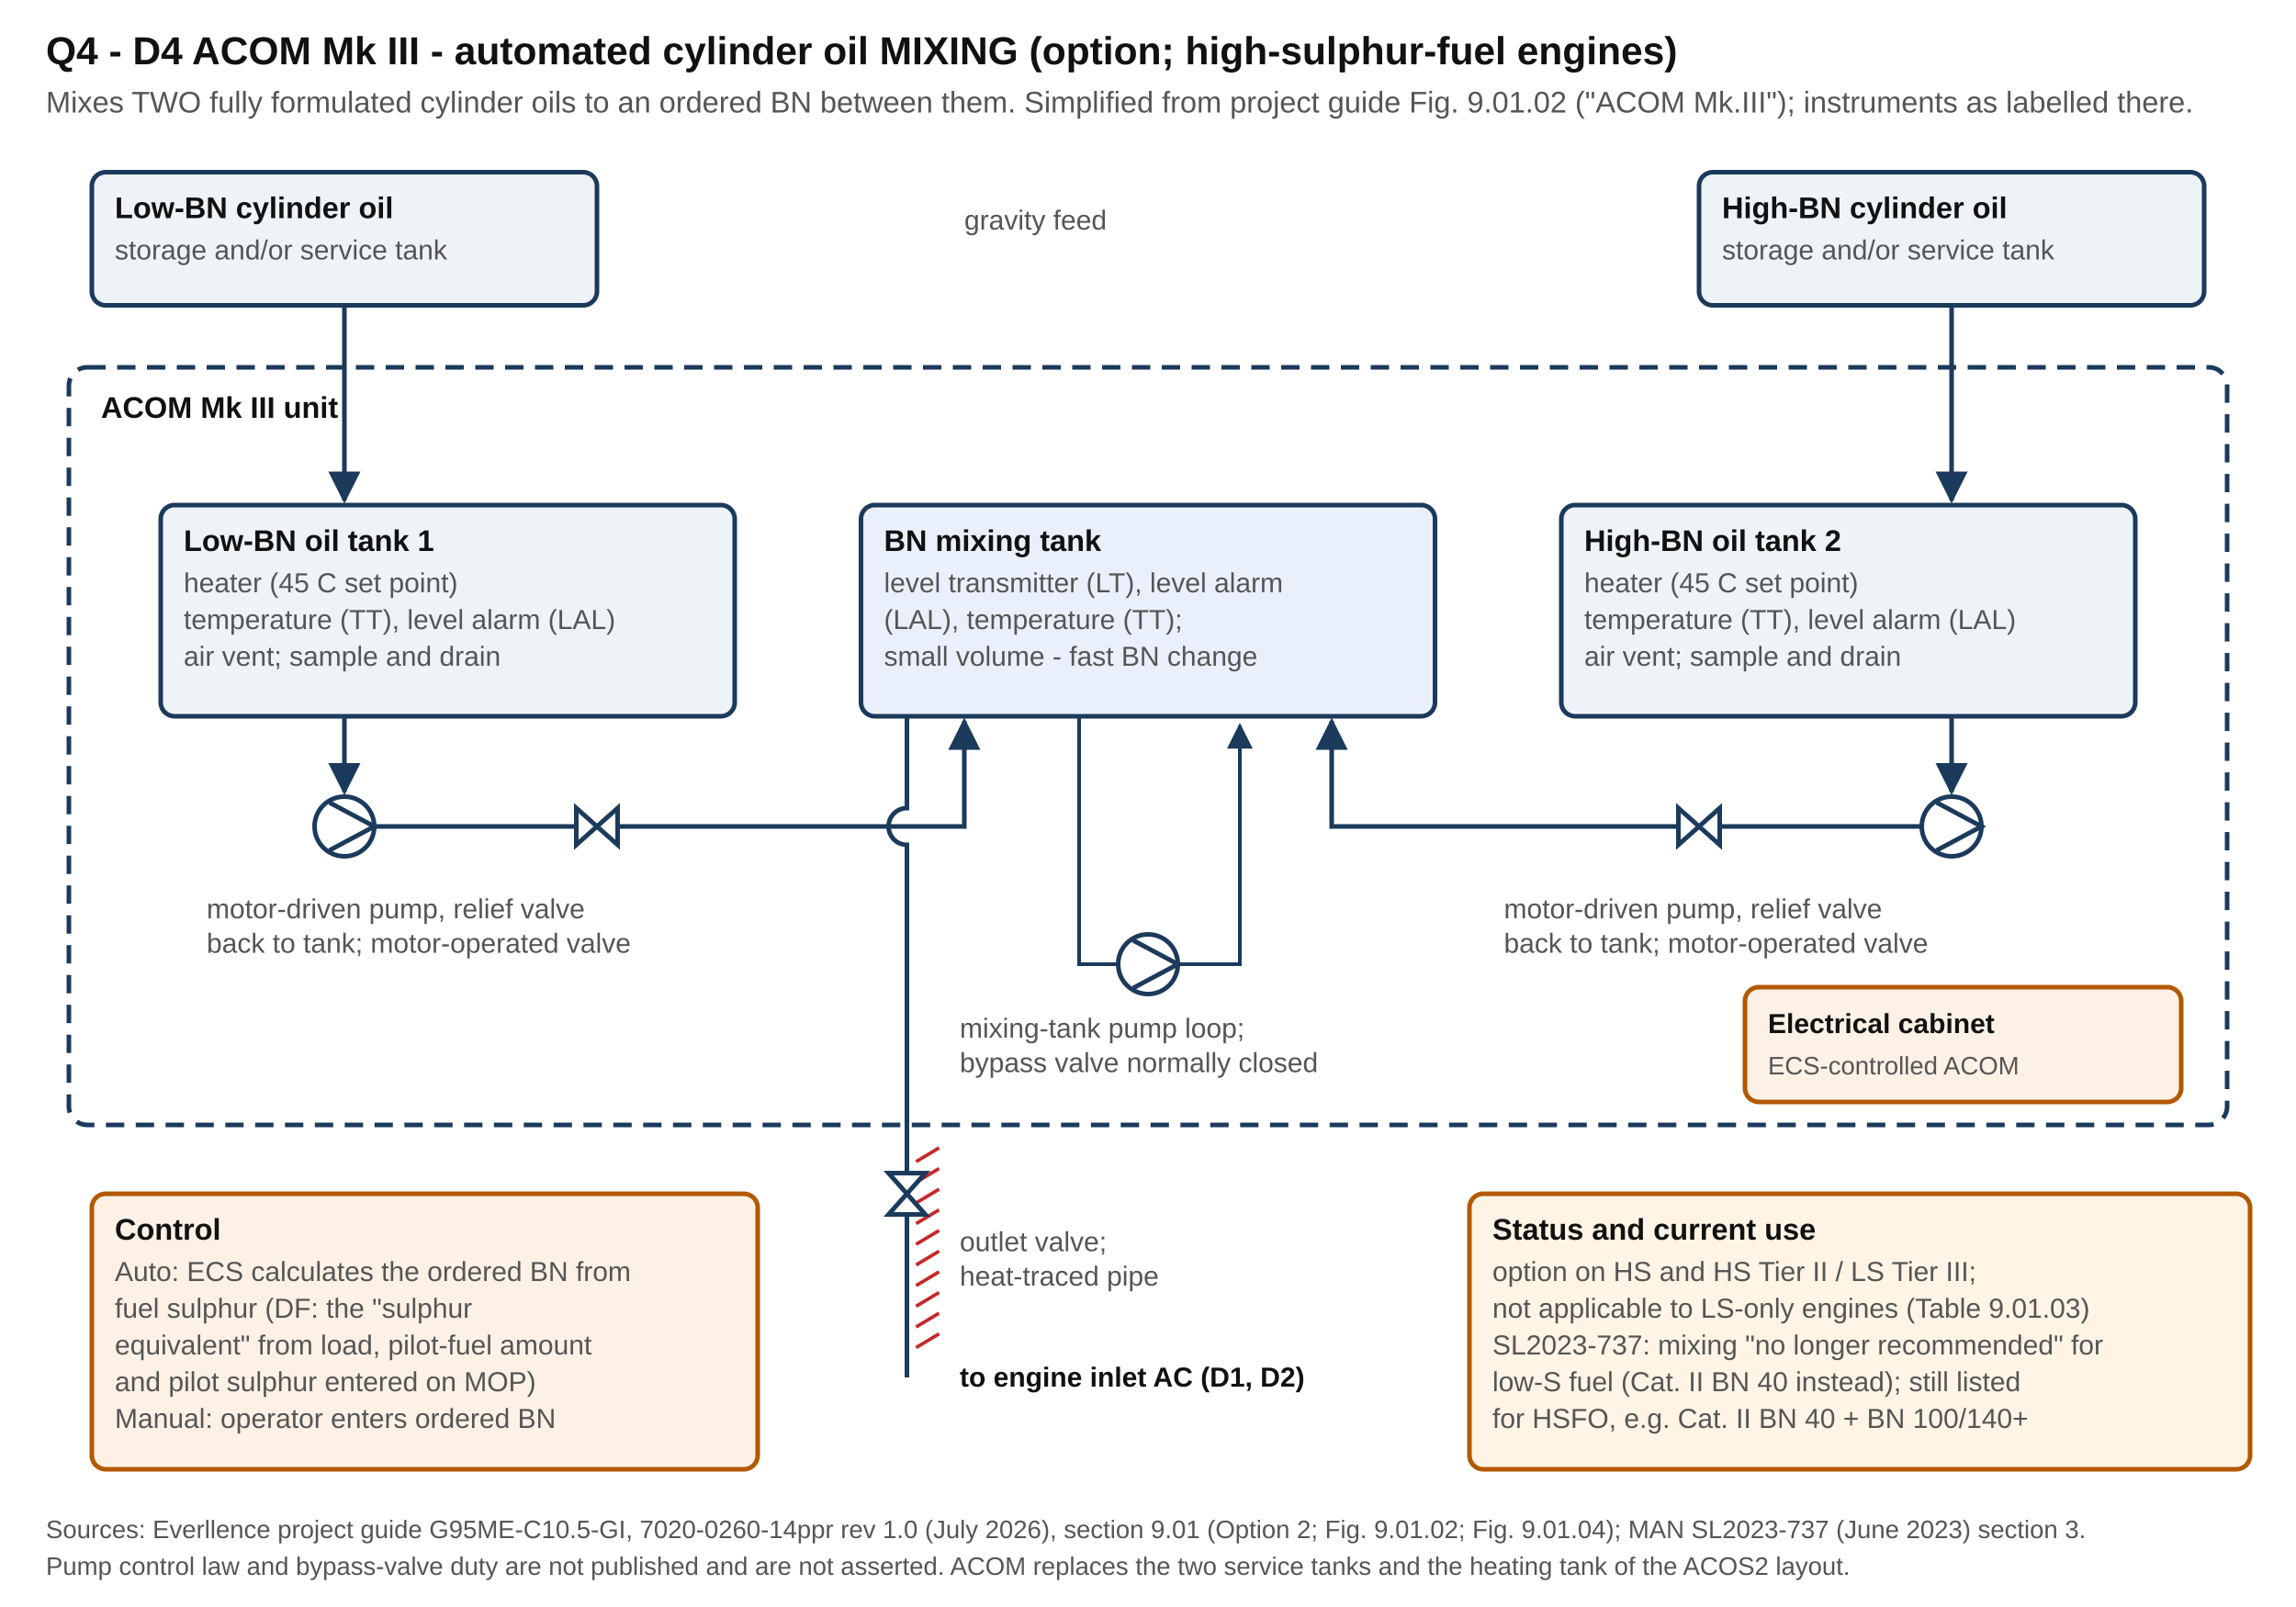
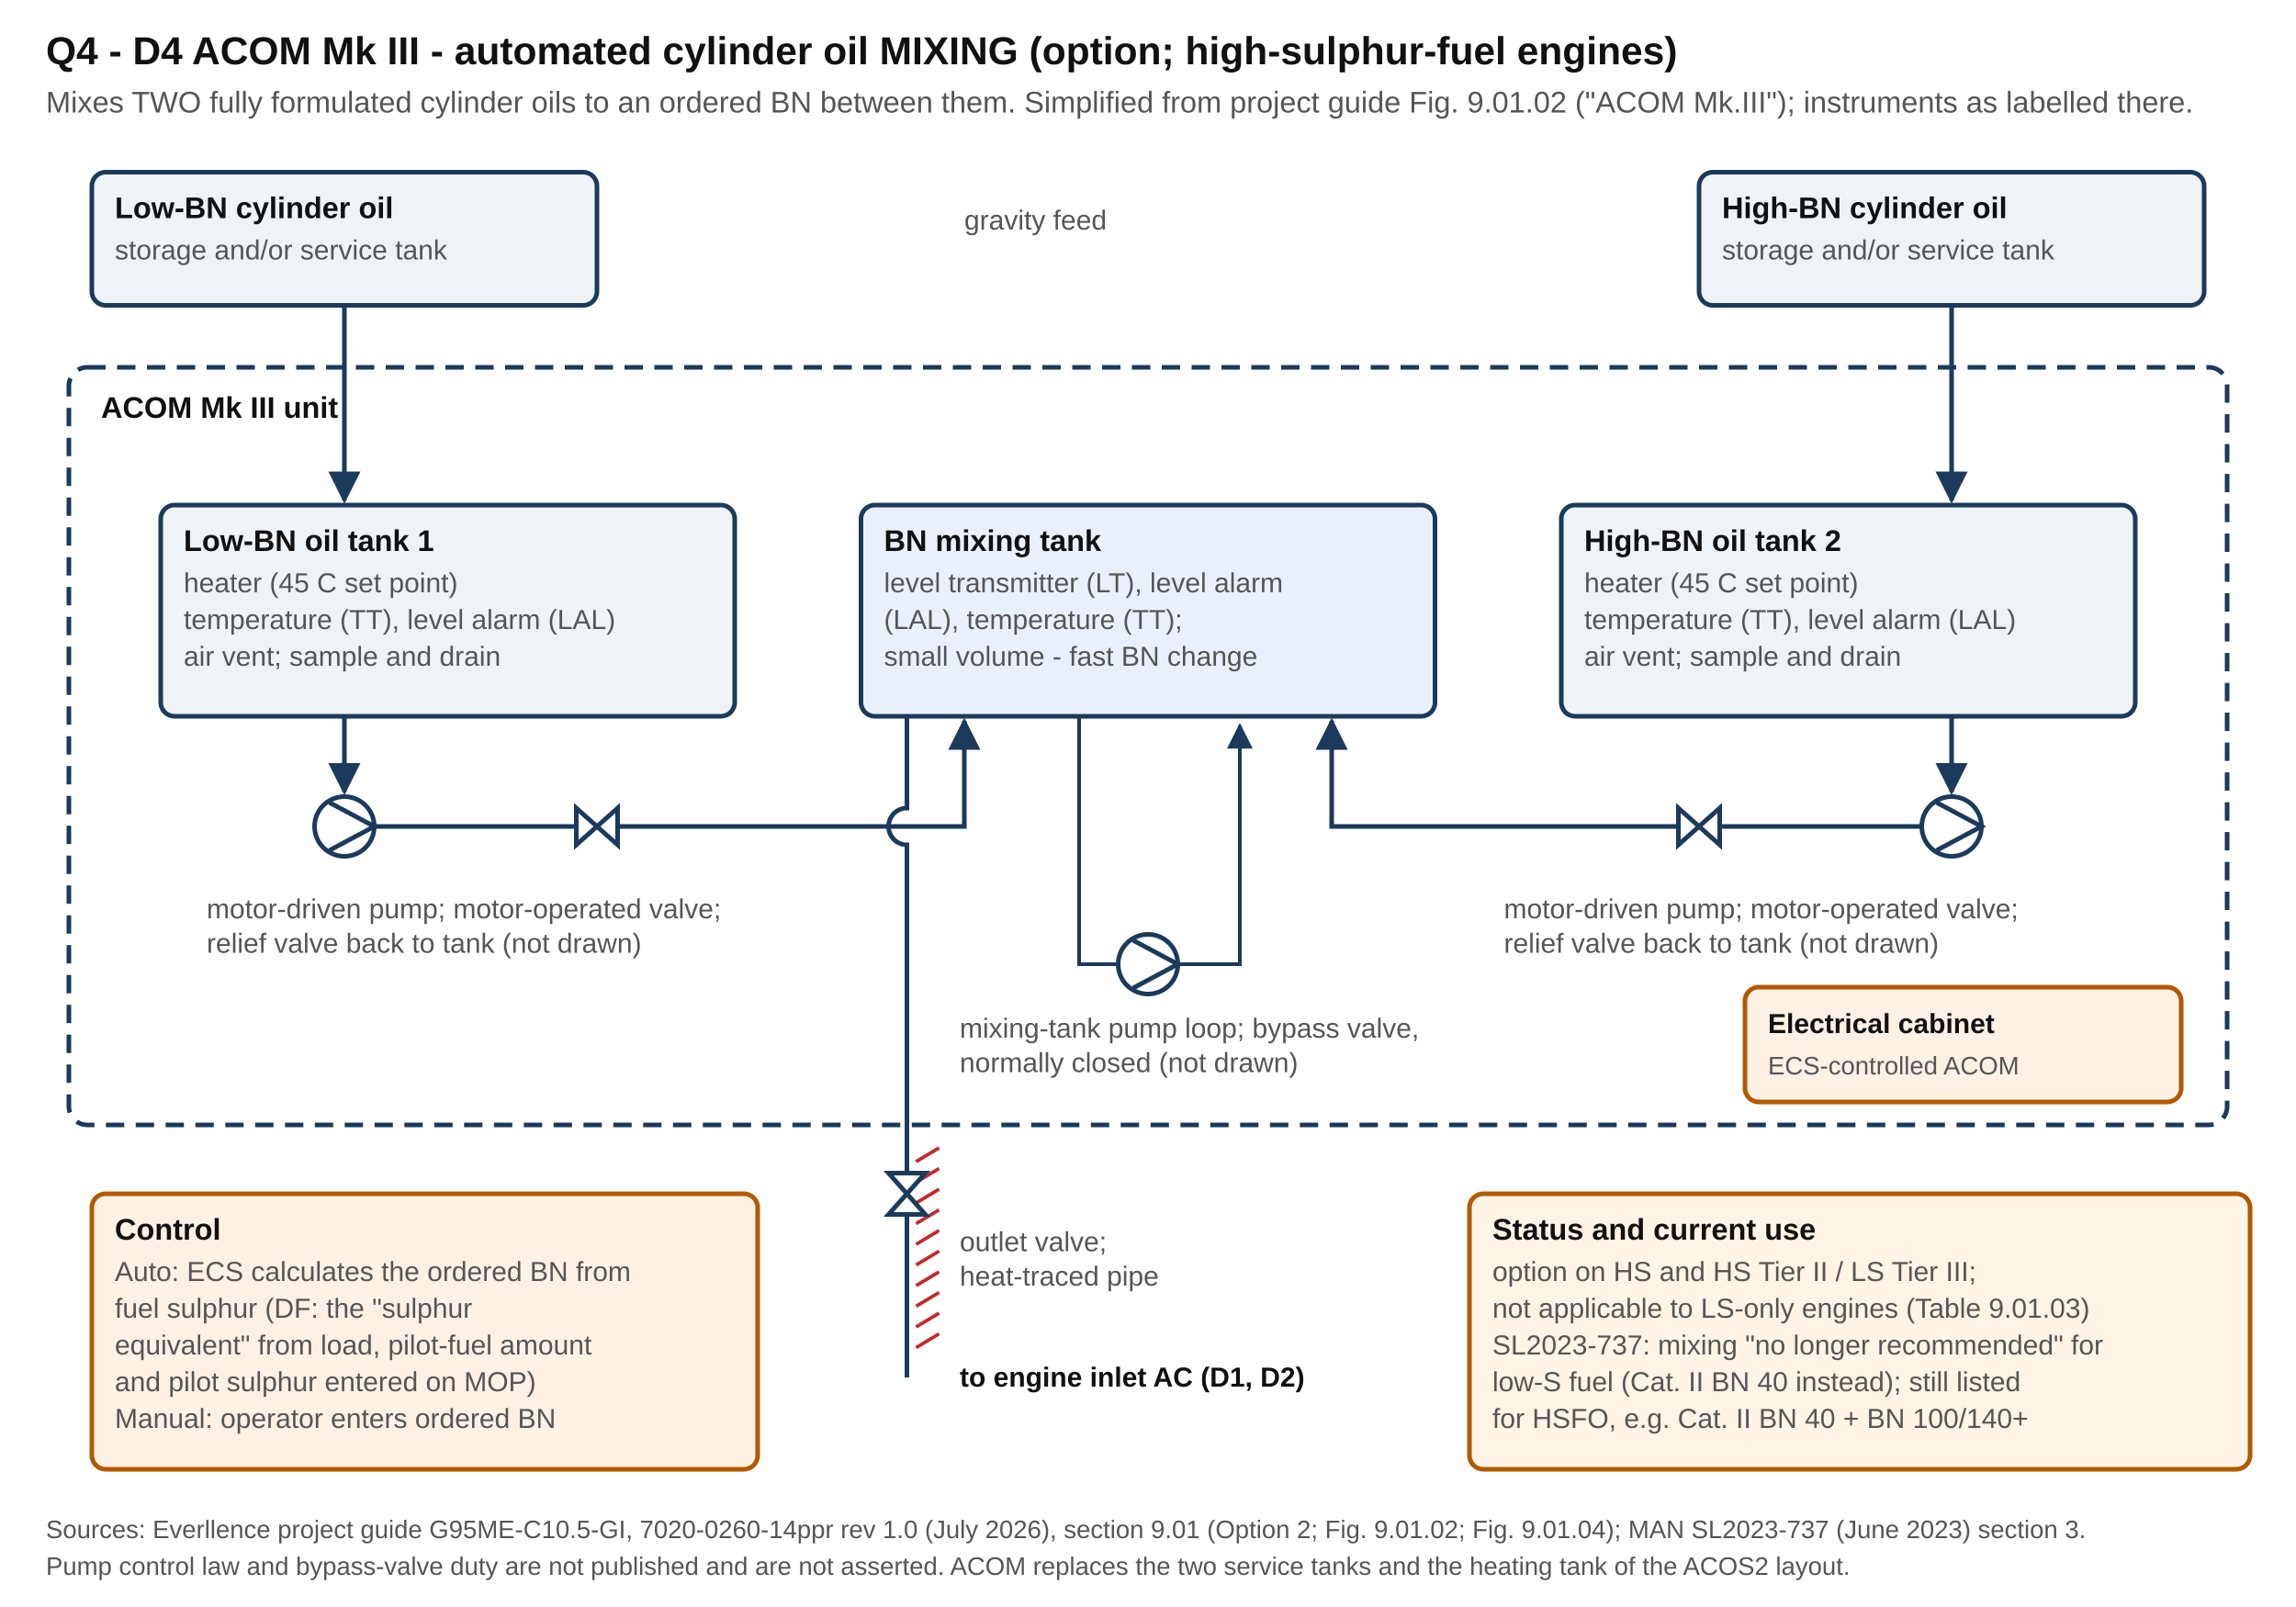
<svg xmlns="http://www.w3.org/2000/svg" viewBox="0 0 1000 700" font-family="Arial, Helvetica, sans-serif" font-size="13" role="img" aria-labelledby="t d">
  <defs>
    <marker id="a" viewBox="0 0 10 10" refX="9" refY="5" markerWidth="7" markerHeight="7" orient="auto-start-reverse">
      <path d="M0 0 L10 5 L0 10 z" fill="#1b3a5c" />
    </marker>
    <marker id="ac" viewBox="0 0 10 10" refX="9" refY="5" markerWidth="7" markerHeight="7" orient="auto-start-reverse">
      <path d="M0 0 L10 5 L0 10 z" fill="#b35900" />
    </marker>
    <marker id="ah" viewBox="0 0 10 10" refX="9" refY="5" markerWidth="7" markerHeight="7" orient="auto-start-reverse">
      <path d="M0 0 L10 5 L0 10 z" fill="#2e7d32" />
    </marker>
  </defs>
  <rect x="0" y="0" width="1000" height="700" fill="#ffffff" />
  <text x="20" y="28" font-size="17" font-weight="bold" fill="#111">Q4 - D4  ACOM Mk III - automated cylinder oil MIXING (option; high-sulphur-fuel engines)</text>
  <text x="20" y="49" fill="#555">Mixes TWO fully formulated cylinder oils to an ordered BN between them. Simplified from project guide Fig. 9.01.02 ("ACOM Mk.III"); instruments as labelled there.</text>
  <rect x="40" y="75" width="220" height="58" rx="6" fill="#eef3f8" stroke="#1b3a5c" stroke-width="2" />
  <text x="50" y="95" font-weight="bold" fill="#111">Low-BN cylinder oil</text>
  <text x="50" y="113" font-size="12" fill="#555">storage and/or service tank</text>
  <rect x="740" y="75" width="220" height="58" rx="6" fill="#eef3f8" stroke="#1b3a5c" stroke-width="2" />
  <text x="750" y="95" font-weight="bold" fill="#111">High-BN cylinder oil</text>
  <text x="750" y="113" font-size="12" fill="#555">storage and/or service tank</text>
  <text x="420" y="100" font-size="12" fill="#555">gravity feed</text>
  <rect x="30" y="160" width="940" height="330" rx="8" fill="none" stroke="#1b3a5c" stroke-width="2" stroke-dasharray="8 5" />
  <text x="44" y="182" font-weight="bold" fill="#111">ACOM Mk III unit</text>
  <path d="M150 133 V218" fill="none" stroke="#1b3a5c" stroke-width="2" marker-end="url(#a)" />
  <path d="M850 133 V218" fill="none" stroke="#1b3a5c" stroke-width="2" marker-end="url(#a)" />
  <rect x="70" y="220" width="250" height="92" rx="6" fill="#eef3f8" stroke="#1b3a5c" stroke-width="2" />
  <text x="80" y="240" font-weight="bold" fill="#111">Low-BN oil tank 1</text>
  <text x="80" y="258" font-size="12" fill="#555">heater (45 C set point)</text>
  <text x="80" y="274" font-size="12" fill="#555">temperature (TT), level alarm (LAL)</text>
  <text x="80" y="290" font-size="12" fill="#555">air vent; sample and drain</text>
  <rect x="680" y="220" width="250" height="92" rx="6" fill="#eef3f8" stroke="#1b3a5c" stroke-width="2" />
  <text x="690" y="240" font-weight="bold" fill="#111">High-BN oil tank 2</text>
  <text x="690" y="258" font-size="12" fill="#555">heater (45 C set point)</text>
  <text x="690" y="274" font-size="12" fill="#555">temperature (TT), level alarm (LAL)</text>
  <text x="690" y="290" font-size="12" fill="#555">air vent; sample and drain</text>
  <rect x="375" y="220" width="250" height="92" rx="6" fill="#eaf0fb" stroke="#1b3a5c" stroke-width="2" />
  <text x="385" y="240" font-weight="bold" fill="#111">BN mixing tank</text>
  <text x="385" y="258" font-size="12" fill="#555">level transmitter (LT), level alarm</text>
  <text x="385" y="274" font-size="12" fill="#555">(LAL), temperature (TT);</text>
  <text x="385" y="290" font-size="12" fill="#555">small volume - fast BN change</text>
  <circle cx="150" cy="360" r="13" fill="#fff" stroke="#1b3a5c" stroke-width="2" />
  <path d="M143.5 349.6 L163 360 L143.5 370.4" fill="none" stroke="#1b3a5c" stroke-width="2" />
  <circle cx="850" cy="360" r="13" fill="#fff" stroke="#1b3a5c" stroke-width="2" />
  <path d="M843.5 349.6 L863 360 L843.5 370.4" fill="none" stroke="#1b3a5c" stroke-width="2" />
  <path d="M150 312 V345" fill="none" stroke="#1b3a5c" stroke-width="2" marker-end="url(#a)" />
  <path d="M850 312 V345" fill="none" stroke="#1b3a5c" stroke-width="2" marker-end="url(#a)" />
  <path d="M163 360 H330" fill="none" stroke="#1b3a5c" stroke-width="2" />
  <path d="M251 352 L251 368 L269 352 L269 368 Z" fill="#fff" stroke="#1b3a5c" stroke-width="2" />
  <path d="M837 360 H670" fill="none" stroke="#1b3a5c" stroke-width="2" />
  <path d="M731 352 L731 368 L749 352 L749 368 Z" fill="#fff" stroke="#1b3a5c" stroke-width="2" />
  <path d="M330 360 H420 V314" fill="none" stroke="#1b3a5c" stroke-width="2" marker-end="url(#a)" />
  <path d="M670 360 H580 V314" fill="none" stroke="#1b3a5c" stroke-width="2" marker-end="url(#a)" />
-   <text x="90" y="400" font-size="12" fill="#555">motor-driven pump, relief valve</text>
-   <text x="90" y="415" font-size="12" fill="#555">back to tank; motor-operated valve</text>
-   <text x="655" y="400" font-size="12" fill="#555">motor-driven pump, relief valve</text>
-   <text x="655" y="415" font-size="12" fill="#555">back to tank; motor-operated valve</text>
+   <text x="90" y="400" font-size="12" fill="#555">motor-driven pump; motor-operated valve;</text>
+   <text x="90" y="415" font-size="12" fill="#555">relief valve back to tank (not drawn)</text>
+   <text x="655" y="400" font-size="12" fill="#555">motor-driven pump; motor-operated valve;</text>
+   <text x="655" y="415" font-size="12" fill="#555">relief valve back to tank (not drawn)</text>
  <circle cx="500" cy="420" r="13" fill="#fff" stroke="#1b3a5c" stroke-width="2" />
  <path d="M493.5 409.6 L513 420 L493.5 430.4" fill="none" stroke="#1b3a5c" stroke-width="2" />
  <path d="M470 312 V420 H487" fill="none" stroke="#1b3a5c" stroke-width="1.6" />
  <path d="M513 420 H540 V316" fill="none" stroke="#1b3a5c" stroke-width="1.6" marker-end="url(#a)" />
-   <text x="418" y="452" font-size="12" fill="#555">mixing-tank pump loop;</text>
-   <text x="418" y="467" font-size="12" fill="#555">bypass valve normally closed</text>
+   <text x="418" y="452" font-size="12" fill="#555">mixing-tank pump loop; bypass valve,</text>
+   <text x="418" y="467" font-size="12" fill="#555">normally closed (not drawn)</text>
  <path d="M395 312 V352 a8 8 0 0 0 0 16 V600" fill="none" stroke="#1b3a5c" stroke-width="2" />
  <path d="M399 506 l10 -6" stroke="#c62828" stroke-width="1.5" />
  <path d="M399 515 l10 -6" stroke="#c62828" stroke-width="1.5" />
  <path d="M399 524 l10 -6" stroke="#c62828" stroke-width="1.5" />
  <path d="M399 533 l10 -6" stroke="#c62828" stroke-width="1.5" />
  <path d="M399 542 l10 -6" stroke="#c62828" stroke-width="1.5" />
  <path d="M399 551 l10 -6" stroke="#c62828" stroke-width="1.5" />
  <path d="M399 560 l10 -6" stroke="#c62828" stroke-width="1.5" />
  <path d="M399 569 l10 -6" stroke="#c62828" stroke-width="1.5" />
  <path d="M399 578 l10 -6" stroke="#c62828" stroke-width="1.5" />
  <path d="M399 587 l10 -6" stroke="#c62828" stroke-width="1.5" />
  <path d="M387 511 L403 511 L387 529 L403 529 Z" fill="#fff" stroke="#1b3a5c" stroke-width="2" />
  <text x="418" y="545" font-size="12" fill="#555">outlet valve;</text>
  <text x="418" y="560" font-size="12" fill="#555">heat-traced pipe</text>
  <text x="418" y="604" font-size="12" font-weight="bold" fill="#111">to engine inlet AC (D1, D2)</text>
  <rect x="760" y="430" width="190" height="50" rx="6" fill="#fdf1e6" stroke="#b35900" stroke-width="2" />
  <text x="770" y="450" font-size="12" font-weight="bold" fill="#111">Electrical cabinet</text>
  <text x="770" y="468" font-size="11" fill="#555">ECS-controlled ACOM</text>
  <rect x="40" y="520" width="290" height="120" rx="6" fill="#fdf1e6" stroke="#b35900" stroke-width="2" />
  <text x="50" y="540" font-weight="bold" fill="#111">Control</text>
  <text x="50" y="558" font-size="12" fill="#555">Auto: ECS calculates the ordered BN from</text>
  <text x="50" y="574" font-size="12" fill="#555">fuel sulphur (DF: the "sulphur</text>
  <text x="50" y="590" font-size="12" fill="#555">equivalent" from load, pilot-fuel amount</text>
  <text x="50" y="606" font-size="12" fill="#555">and pilot sulphur entered on MOP)</text>
  <text x="50" y="622" font-size="12" fill="#555">Manual: operator enters ordered BN</text>
  <rect x="640" y="520" width="340" height="120" rx="6" fill="#fff4e5" stroke="#b35900" stroke-width="2" />
  <text x="650" y="540" font-weight="bold" fill="#111">Status and current use</text>
  <text x="650" y="558" font-size="12" fill="#555">option on HS and HS Tier II / LS Tier III;</text>
  <text x="650" y="574" font-size="12" fill="#555">not applicable to LS-only engines (Table 9.01.03)</text>
  <text x="650" y="590" font-size="12" fill="#555">SL2023-737: mixing "no longer recommended" for</text>
  <text x="650" y="606" font-size="12" fill="#555">low-S fuel (Cat. II BN 40 instead); still listed</text>
  <text x="650" y="622" font-size="12" fill="#555">for HSFO, e.g. Cat. II BN 40 + BN 100/140+</text>
  <text x="20" y="670" font-size="11" fill="#555">Sources: Everllence project guide G95ME-C10.5-GI, 7020-0260-14ppr rev 1.0 (July 2026), section 9.01 (Option 2; Fig. 9.01.02; Fig. 9.01.04); MAN SL2023-737 (June 2023) section 3.</text>
  <text x="20" y="686" font-size="11" fill="#555">Pump control law and bypass-valve duty are not published and are not asserted. ACOM replaces the two service tanks and the heating tank of the ACOS2 layout.</text>
</svg>
